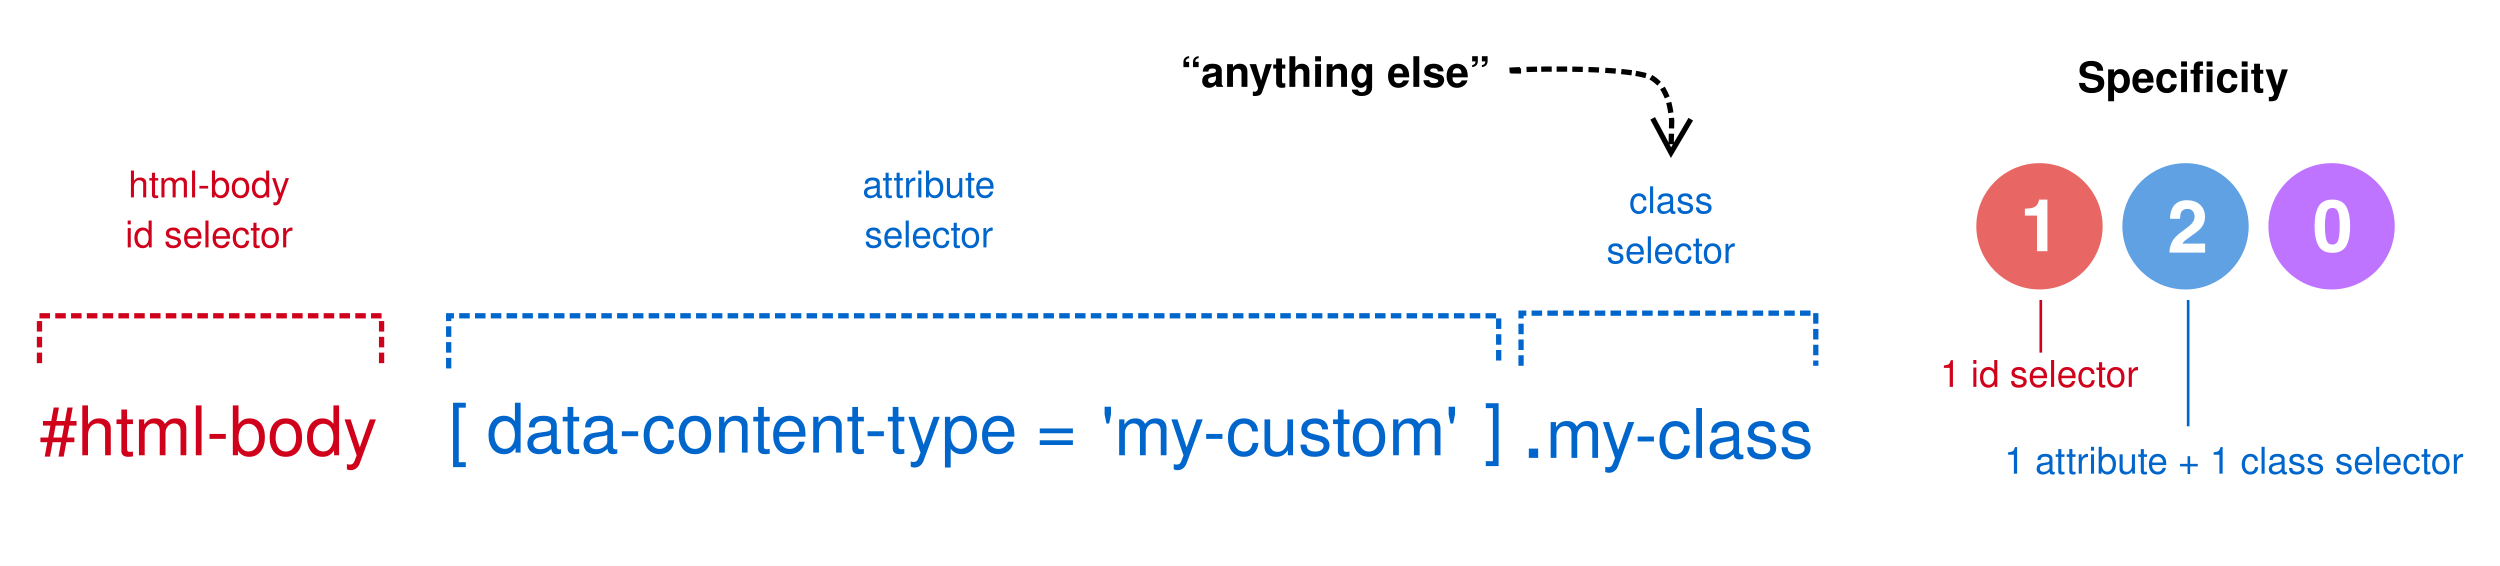
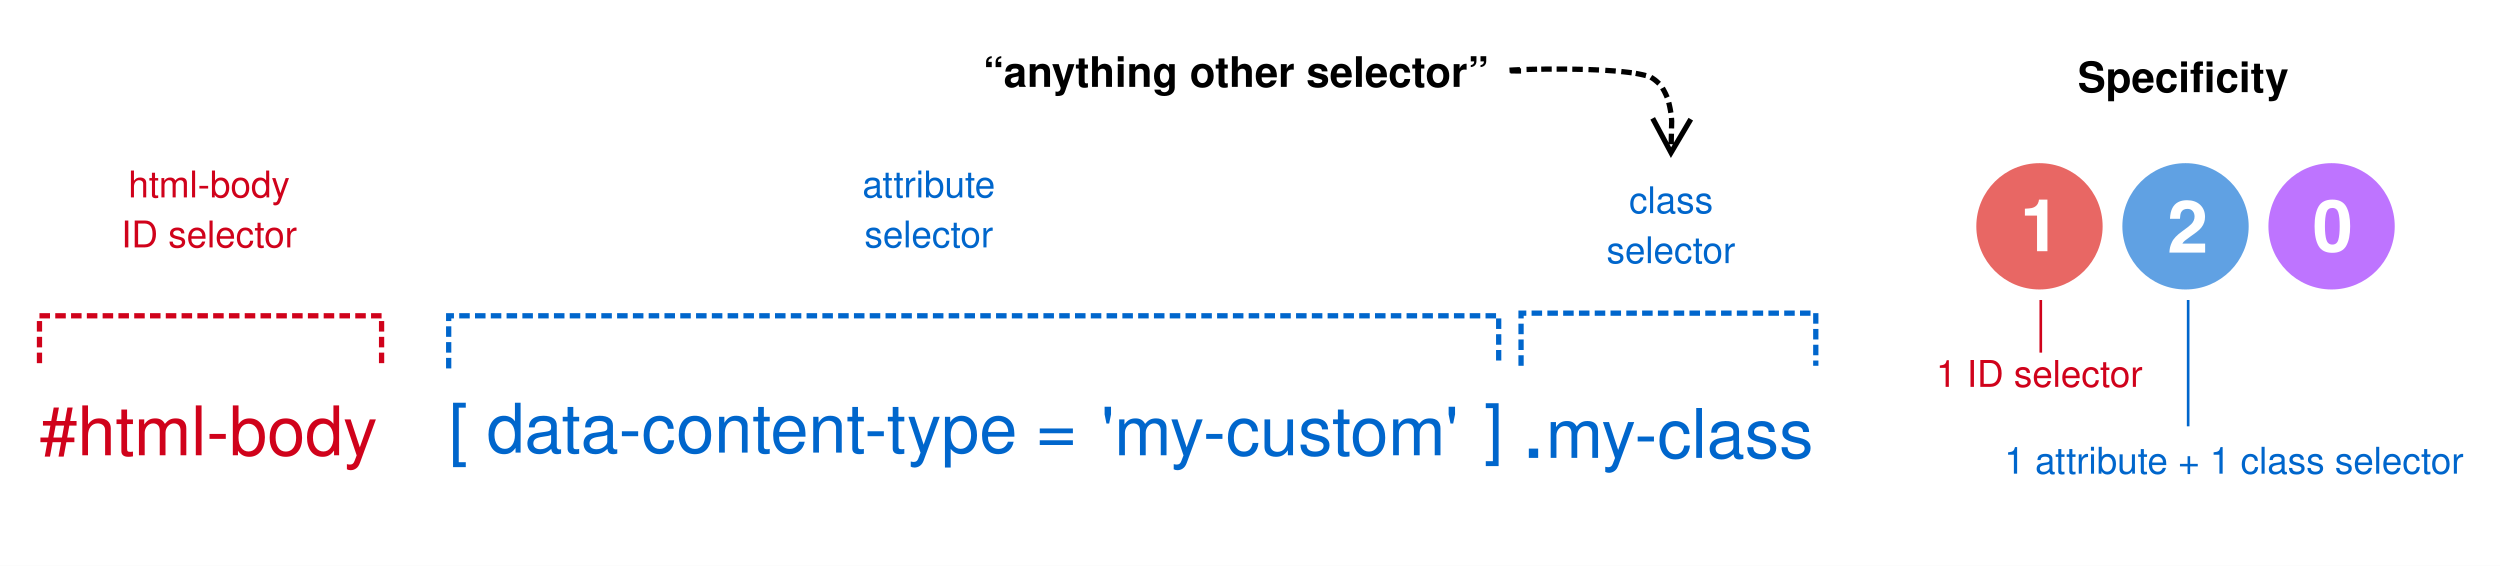
<svg xmlns="http://www.w3.org/2000/svg" width="950" height="215" viewBox="0 0 950 215">
  <g fill="none" fill-rule="evenodd">
    <rect width="950" height="215" fill="#FFF" />
    <text fill="#D0021B" font-family="Helvetica" font-size="26">
      <tspan x="15" y="173">#html-body</tspan>
    </text>
    <text fill="#06C" font-family="Helvetica" font-size="26">
      <tspan x="170.5" y="172">[ data-content-type =</tspan>
    </text>
    <text fill="#06C" font-family="Helvetica" font-size="26">
      <tspan x="418.5" y="173">'my-custom'</tspan>
    </text>
    <path stroke="#D0021B" stroke-dasharray="2 4" stroke-linecap="square" stroke-width="2" d="M15,137 L15,120 L145,120 L145,137" />
    <path stroke="#06C" stroke-dasharray="2 4" stroke-linecap="square" stroke-width="2" d="M170.5,139 L170.5,120 L569.5,120 L569.5,139" />
    <text fill="#D0021B" font-family="Helvetica" font-size="14">
      <tspan x="48.766" y="75">html-body</tspan>
-       <tspan x="47.597" y="94">id selector </tspan>
+       <tspan x="46.045" y="94">ID selector </tspan>
    </text>
    <text fill="#06C" font-family="Helvetica" font-size="14">
      <tspan x="327.707" y="75">attribute</tspan>
      <tspan x="328.49" y="94">selector </tspan>
    </text>
    <text fill="#000" font-family="Helvetica-Bold, Helvetica" font-size="16" font-weight="bold">
-       <tspan x="448.5" y="33">“anything else” </tspan>
+       <tspan x="373.5" y="33">“anything other selector” </tspan>
    </text>
    <text fill="#000" font-family="Helvetica-Bold, Helvetica" font-size="16" font-weight="bold">
      <tspan x="789.5" y="35">Specificity</tspan>
    </text>
    <g transform="translate(751 62)">
      <circle cx="24" cy="24" r="24" fill="#E86764" />
      <path fill="#FFF" fill-rule="nonzero" d="M18.462,19.931 L18.462,17.308 C19.678,17.254 20.53,17.172 21.017,17.064 C21.792,16.893 22.423,16.55 22.91,16.037 C23.244,15.685 23.496,15.216 23.667,14.63 C23.767,14.279 23.816,14.017 23.816,13.846 L27.021,13.846 L27.021,33.453 L23.072,33.453 L23.072,19.931 L18.462,19.931 Z" />
    </g>
    <text fill="#D0021B" font-family="Helvetica" font-size="14">
-       <tspan x="737.259" y="147">1 id selector </tspan>
+       <tspan x="735.707" y="147">1 ID selector </tspan>
    </text>
    <text fill="#06C" font-family="Helvetica" font-size="14">
      <tspan x="761.65" y="180">1 attribute + 1 class selector</tspan>
    </text>
    <line x1="775.5" x2="775.5" y1="114.5" y2="133.5" stroke="#D0021B" stroke-linecap="square" />
    <line x1="831.5" x2="831.5" y1="114.5" y2="161.5" stroke="#06C" stroke-linecap="square" />
    <polygon fill="#06C" fill-rule="nonzero" points="569.472 177.116 569.472 153.224 564.597 153.224 564.597 155.09 567.301 155.09 567.301 175.25 564.597 175.25 564.597 177.116" />
    <path fill="#FFF" fill-rule="nonzero" d="M833.096 97.5L833.096 77.676 829.855 77.676C829.855 77.849 829.805 78.113 829.705 78.469 829.532 79.061 829.277 79.535 828.939 79.891 828.447 80.41 827.809 80.757 827.025 80.93 826.533 81.039 825.672 81.121 824.441 81.176L824.441 81.176 824.441 83.828 829.104 83.828 829.104 97.5 833.096 97.5zM888.596 97.5L888.596 77.676 885.355 77.676C885.355 77.849 885.305 78.113 885.205 78.469 885.032 79.061 884.777 79.535 884.439 79.891 883.947 80.41 883.309 80.757 882.525 80.93 882.033 81.039 881.172 81.121 879.941 81.176L879.941 81.176 879.941 83.828 884.604 83.828 884.604 97.5 888.596 97.5z" />
    <path fill="#000" fill-rule="nonzero" d="M628.902,44.502 L629.374,45.384 L634.065,54.159 L634.074,53.779 L634.117,51.78 L634.138,50.78 L636.138,50.823 L636.116,51.822 L636.073,53.822 L636.065,54.202 L641.128,45.635 L641.637,44.775 L643.359,45.792 L642.85,46.653 L635.845,58.506 L634.94,60.036 L634.102,58.469 L627.61,46.327 L627.139,45.445 L628.902,44.502 Z M634.4,54.785 L635.027,55.958 L635.703,54.814 L634.4,54.785 Z M636.149,44.732 L636.221,45.73 C636.228,45.826 636.229,45.842 636.235,45.963 L636.24,46.05 L636.202,47.823 L636.18,48.823 L634.181,48.78 L634.202,47.781 L634.242,46.096 C634.24,46.068 634.239,46.047 634.238,46.03 L634.231,45.94 L634.227,45.875 L634.154,44.877 L636.149,44.732 Z M635.098,38.704 L635.329,39.676 C635.432,40.11 635.528,40.554 635.615,41.008 L635.741,41.699 L635.91,42.684 L633.939,43.023 L633.77,42.037 C633.695,41.599 633.612,41.172 633.523,40.755 L633.384,40.139 L633.152,39.167 L635.098,38.704 Z M632.6,32.94 L633.097,33.807 C633.353,34.253 633.593,34.72 633.818,35.207 L634.038,35.701 L634.433,36.62 L632.595,37.409 L632.2,36.49 C632.008,36.041 631.802,35.612 631.584,35.203 L631.362,34.801 L630.865,33.934 L632.6,32.94 Z M627.873,28.5 L628.71,29.046 C629.194,29.362 629.656,29.711 630.095,30.093 L630.419,30.385 L631.151,31.066 L629.789,32.53 L629.057,31.849 C628.719,31.534 628.364,31.244 627.994,30.979 L627.617,30.721 L626.78,30.175 L627.873,28.5 Z M621.751,26.901 L622.734,27.085 C623.313,27.193 623.859,27.306 624.369,27.424 L624.745,27.514 L625.716,27.753 L625.239,29.695 L624.268,29.456 C623.806,29.343 623.308,29.234 622.774,29.129 L622.367,29.051 L621.384,28.867 L621.751,26.901 Z M616.195,26.197 L617.189,26.303 C617.653,26.353 618.105,26.404 618.545,26.457 L619.197,26.538 L620.189,26.666 L619.934,28.649 L618.942,28.522 C618.524,28.468 618.093,28.416 617.65,28.366 L616.977,28.292 L615.982,28.186 L616.195,26.197 Z M610.063,25.728 L611.061,25.792 C611.518,25.821 611.967,25.852 612.41,25.884 L613.068,25.932 L614.065,26.007 L613.914,28.002 L612.917,27.926 C612.487,27.894 612.05,27.863 611.605,27.832 L610.933,27.788 L609.935,27.724 L610.063,25.728 Z M577.556,25.476 L577.576,25.959 L578,25.96 L578,27.96 L576.623,27.959 C576.132,27.959 575.684,27.956 575.281,27.952 L574.988,27.948 L573.988,27.935 L573.991,27.657 L573.665,27.677 L573.544,25.681 L574.542,25.621 C575.016,25.592 575.566,25.563 576.18,25.535 L576.557,25.519 L577.556,25.476 Z M603.659,25.438 L604.658,25.475 L605.668,25.514 L605.668,25.514 L606.664,25.556 L607.663,25.6 L607.575,27.598 L606.576,27.554 L605.588,27.512 L605.588,27.512 L604.584,27.474 L603.585,27.437 L603.659,25.438 Z M584.067,25.307 L584.106,27.307 L583.107,27.326 C582.652,27.335 582.205,27.344 581.765,27.355 L581.111,27.37 L580.112,27.395 L580.062,25.396 L581.062,25.371 C581.496,25.36 581.938,25.35 582.388,25.34 L583.068,25.326 L584.067,25.307 Z M597.483,25.291 L598.483,25.309 L599.49,25.328 L599.49,25.328 L600.488,25.35 L601.488,25.374 L601.441,27.373 L600.441,27.35 L599.449,27.328 L599.449,27.328 L598.448,27.309 L597.448,27.291 L597.483,25.291 Z M589.649,25.249 L589.662,27.249 L588.662,27.256 L587.661,27.263 L587.661,27.263 L586.667,27.272 L585.667,27.283 L585.646,25.283 L586.646,25.273 L587.644,25.263 L587.644,25.263 L588.649,25.256 L589.649,25.249 Z M591.517,25.246 L592.517,25.249 L593.521,25.253 L593.521,25.253 L594.523,25.259 L595.523,25.267 L595.507,27.267 L594.507,27.259 L593.511,27.253 L593.511,27.253 L592.512,27.249 L591.512,27.246 L591.517,25.246 Z" />
    <g transform="translate(862 62)">
      <circle cx="24" cy="24" r="24" fill="#BE74FF" />
      <path fill="#FFF" fill-rule="nonzero" d="M21.473,23.974 C21.473,26.227 21.658,27.951 22.028,29.146 C22.397,30.34 23.154,30.938 24.299,30.938 C25.444,30.938 26.195,30.34 26.551,29.146 C26.907,27.951 27.085,26.227 27.085,23.974 C27.085,21.612 26.907,19.863 26.551,18.727 C26.195,17.592 25.444,17.024 24.299,17.024 C23.154,17.024 22.397,17.592 22.028,18.727 C21.658,19.863 21.473,21.612 21.473,23.974 Z M24.299,13.846 C26.796,13.846 28.547,14.725 29.552,16.483 C30.558,18.241 31.06,20.738 31.06,23.974 C31.06,27.21 30.558,29.703 29.552,31.451 C28.547,33.2 26.796,34.075 24.299,34.075 C21.802,34.075 20.051,33.2 19.046,31.451 C18.041,29.703 17.538,27.21 17.538,23.974 C17.538,20.738 18.041,18.241 19.046,16.483 C20.051,14.725 21.802,13.846 24.299,13.846 Z" />
    </g>
    <g transform="translate(806.5 62)">
      <circle cx="24" cy="24" r="24" fill="#60A1E3" />
      <path fill="#FFF" fill-rule="nonzero" d="M31.451,34 L31.451,30.568 L22.797,30.568 C23.043,30.158 23.346,29.798 23.706,29.488 C24.066,29.178 24.734,28.677 25.709,27.984 L25.709,27.984 L27.268,26.877 C28.58,25.947 29.523,25.104 30.098,24.348 C30.973,23.208 31.41,21.905 31.41,20.438 C31.41,18.523 30.79,16.985 29.551,15.823 C28.311,14.661 26.643,14.08 24.547,14.08 C21.895,14.08 20.049,15.069 19.01,17.047 C18.463,18.086 18.158,19.449 18.094,21.135 L18.094,21.135 L21.881,21.135 C21.926,20.023 22.072,19.212 22.318,18.701 C22.747,17.817 23.553,17.375 24.738,17.375 C25.604,17.375 26.27,17.653 26.734,18.209 C27.199,18.765 27.432,19.462 27.432,20.301 C27.432,21.331 27.026,22.279 26.215,23.145 C25.686,23.701 24.524,24.621 22.729,25.906 C20.66,27.383 19.347,28.782 18.791,30.104 C18.217,31.279 17.911,32.578 17.875,34 L17.875,34 L31.451,34 Z" />
    </g>
    <text fill="#06C" font-family="Helvetica" font-size="34">
      <tspan x="578" y="174">.</tspan>
      <tspan x="587.446" y="174" font-size="26">my-class</tspan>
    </text>
    <path stroke="#06C" stroke-dasharray="2 4" stroke-linecap="square" stroke-width="2" d="M578,138 L578,119 L690,119 L690,138" />
    <text fill="#06C" font-family="Helvetica" font-size="14">
      <tspan x="619.052" y="81">class</tspan>
      <tspan x="610.49" y="100">selector </tspan>
    </text>
  </g>
</svg>
